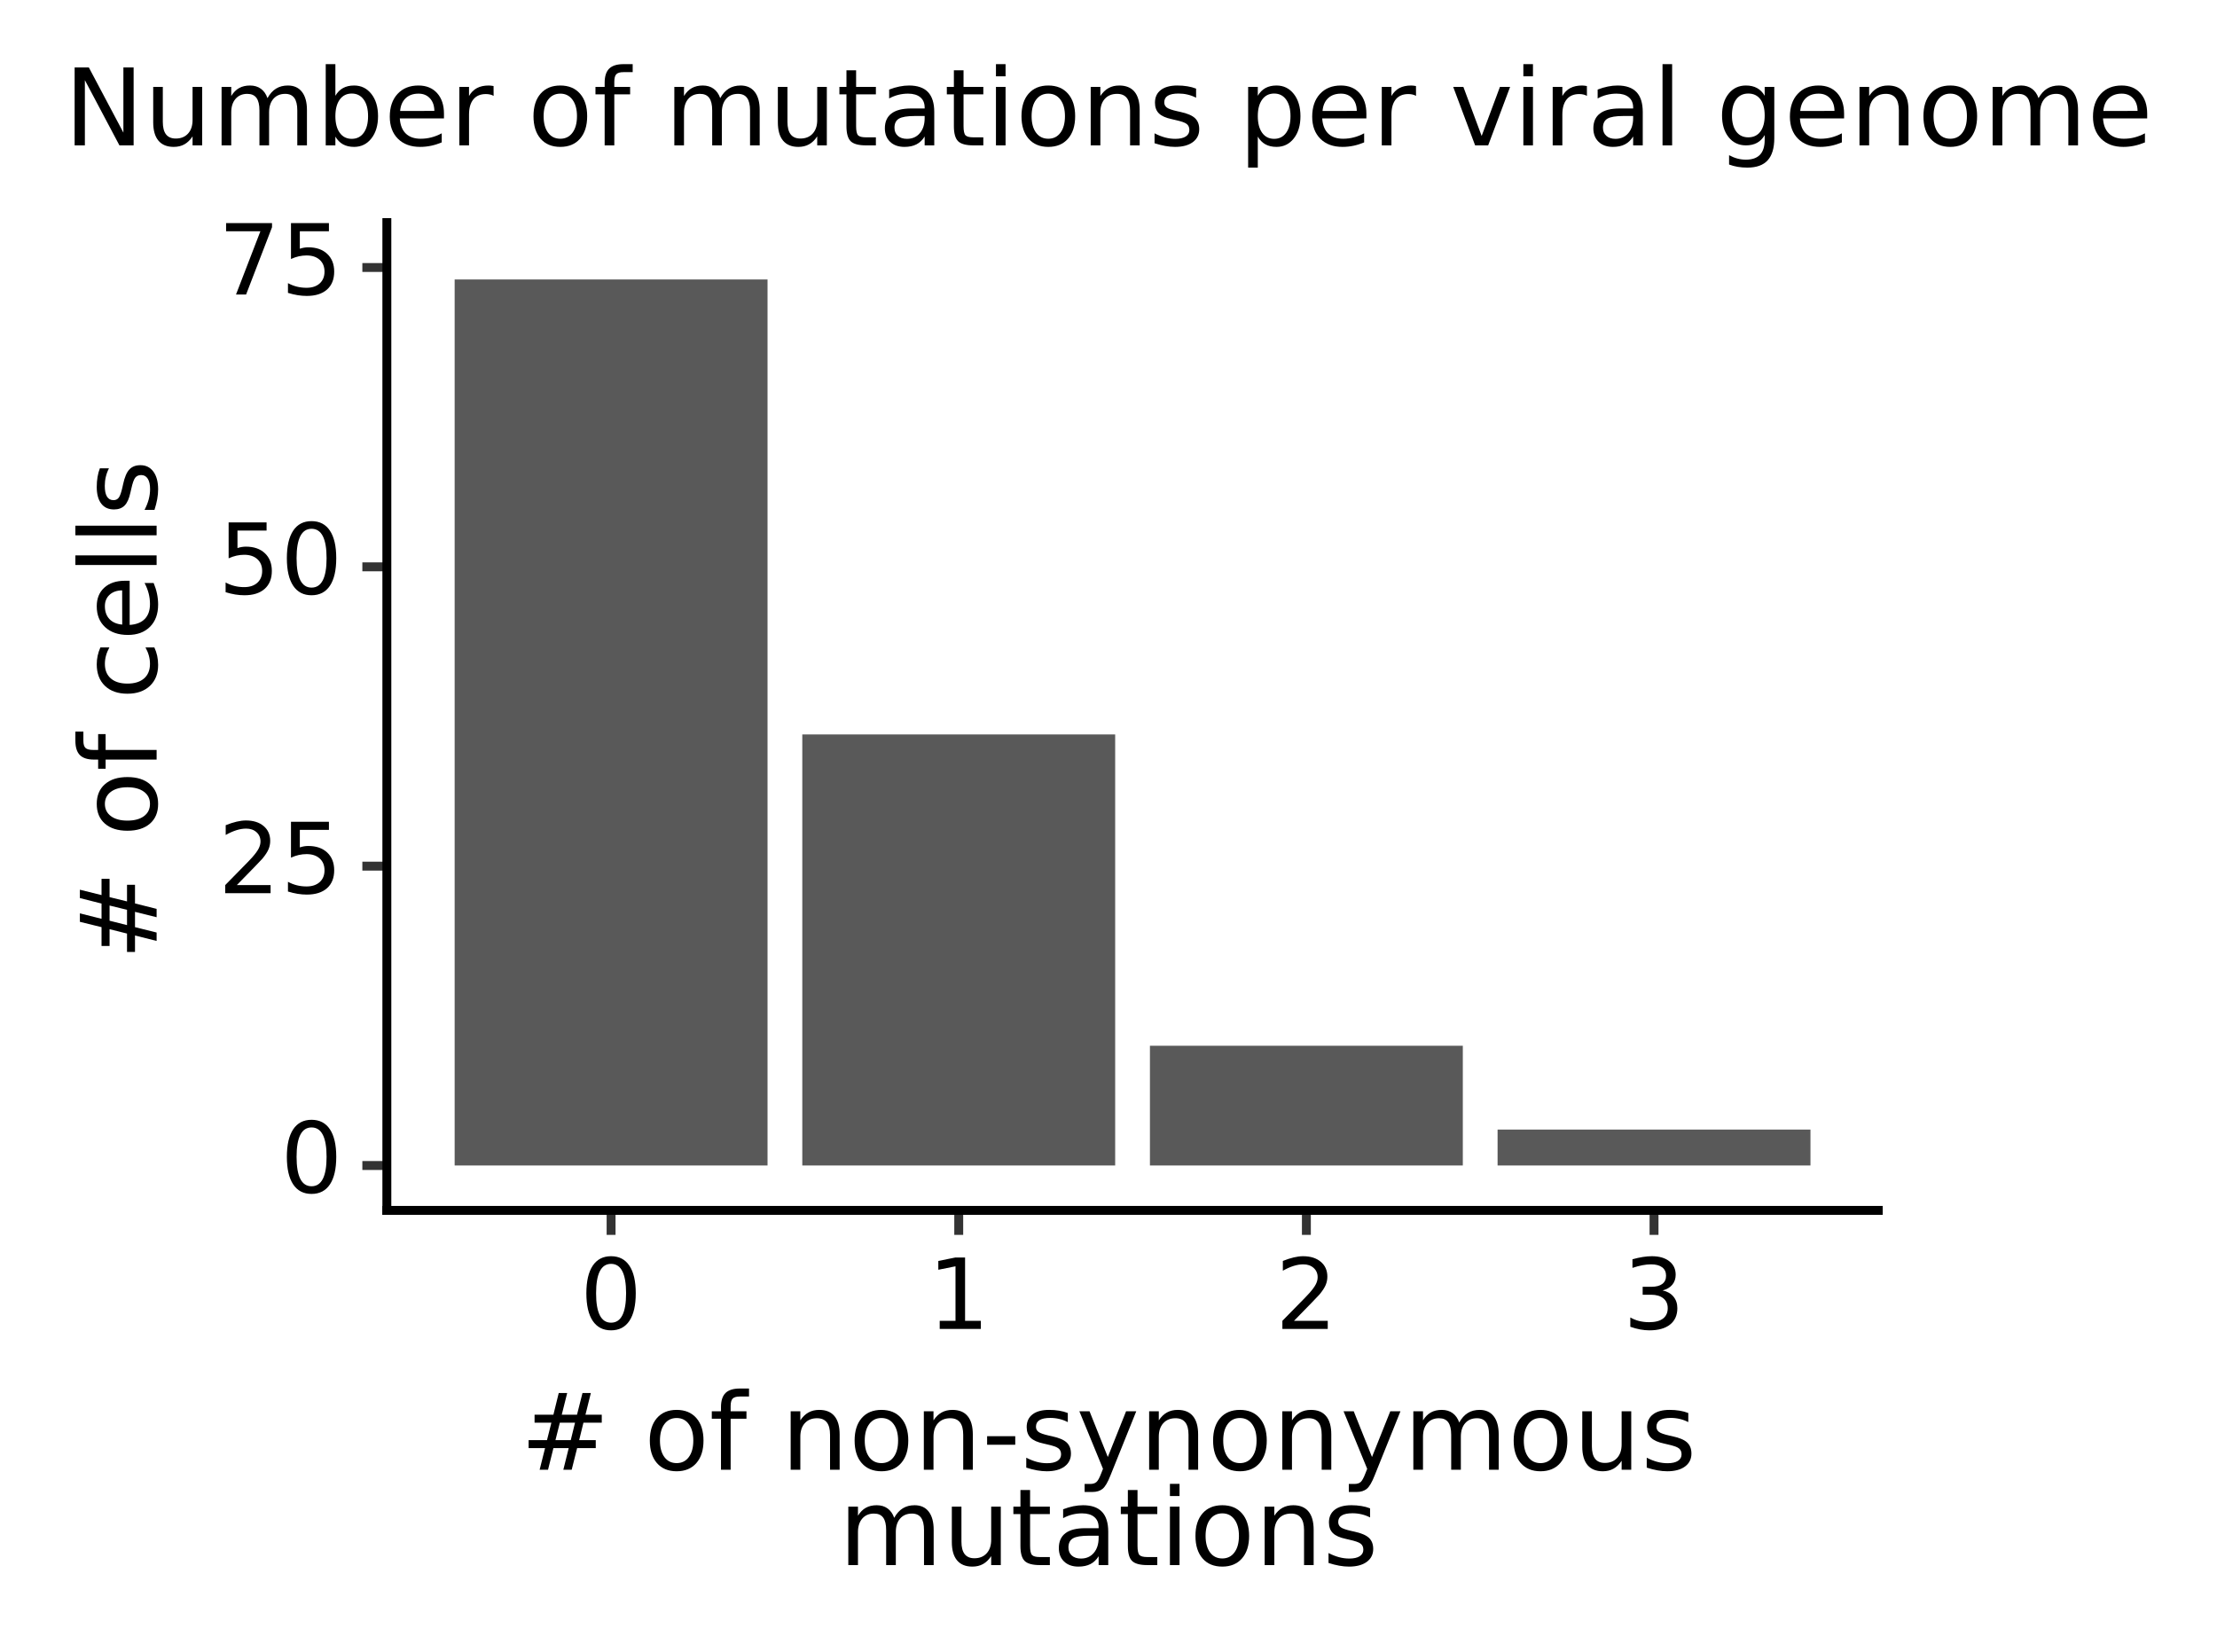
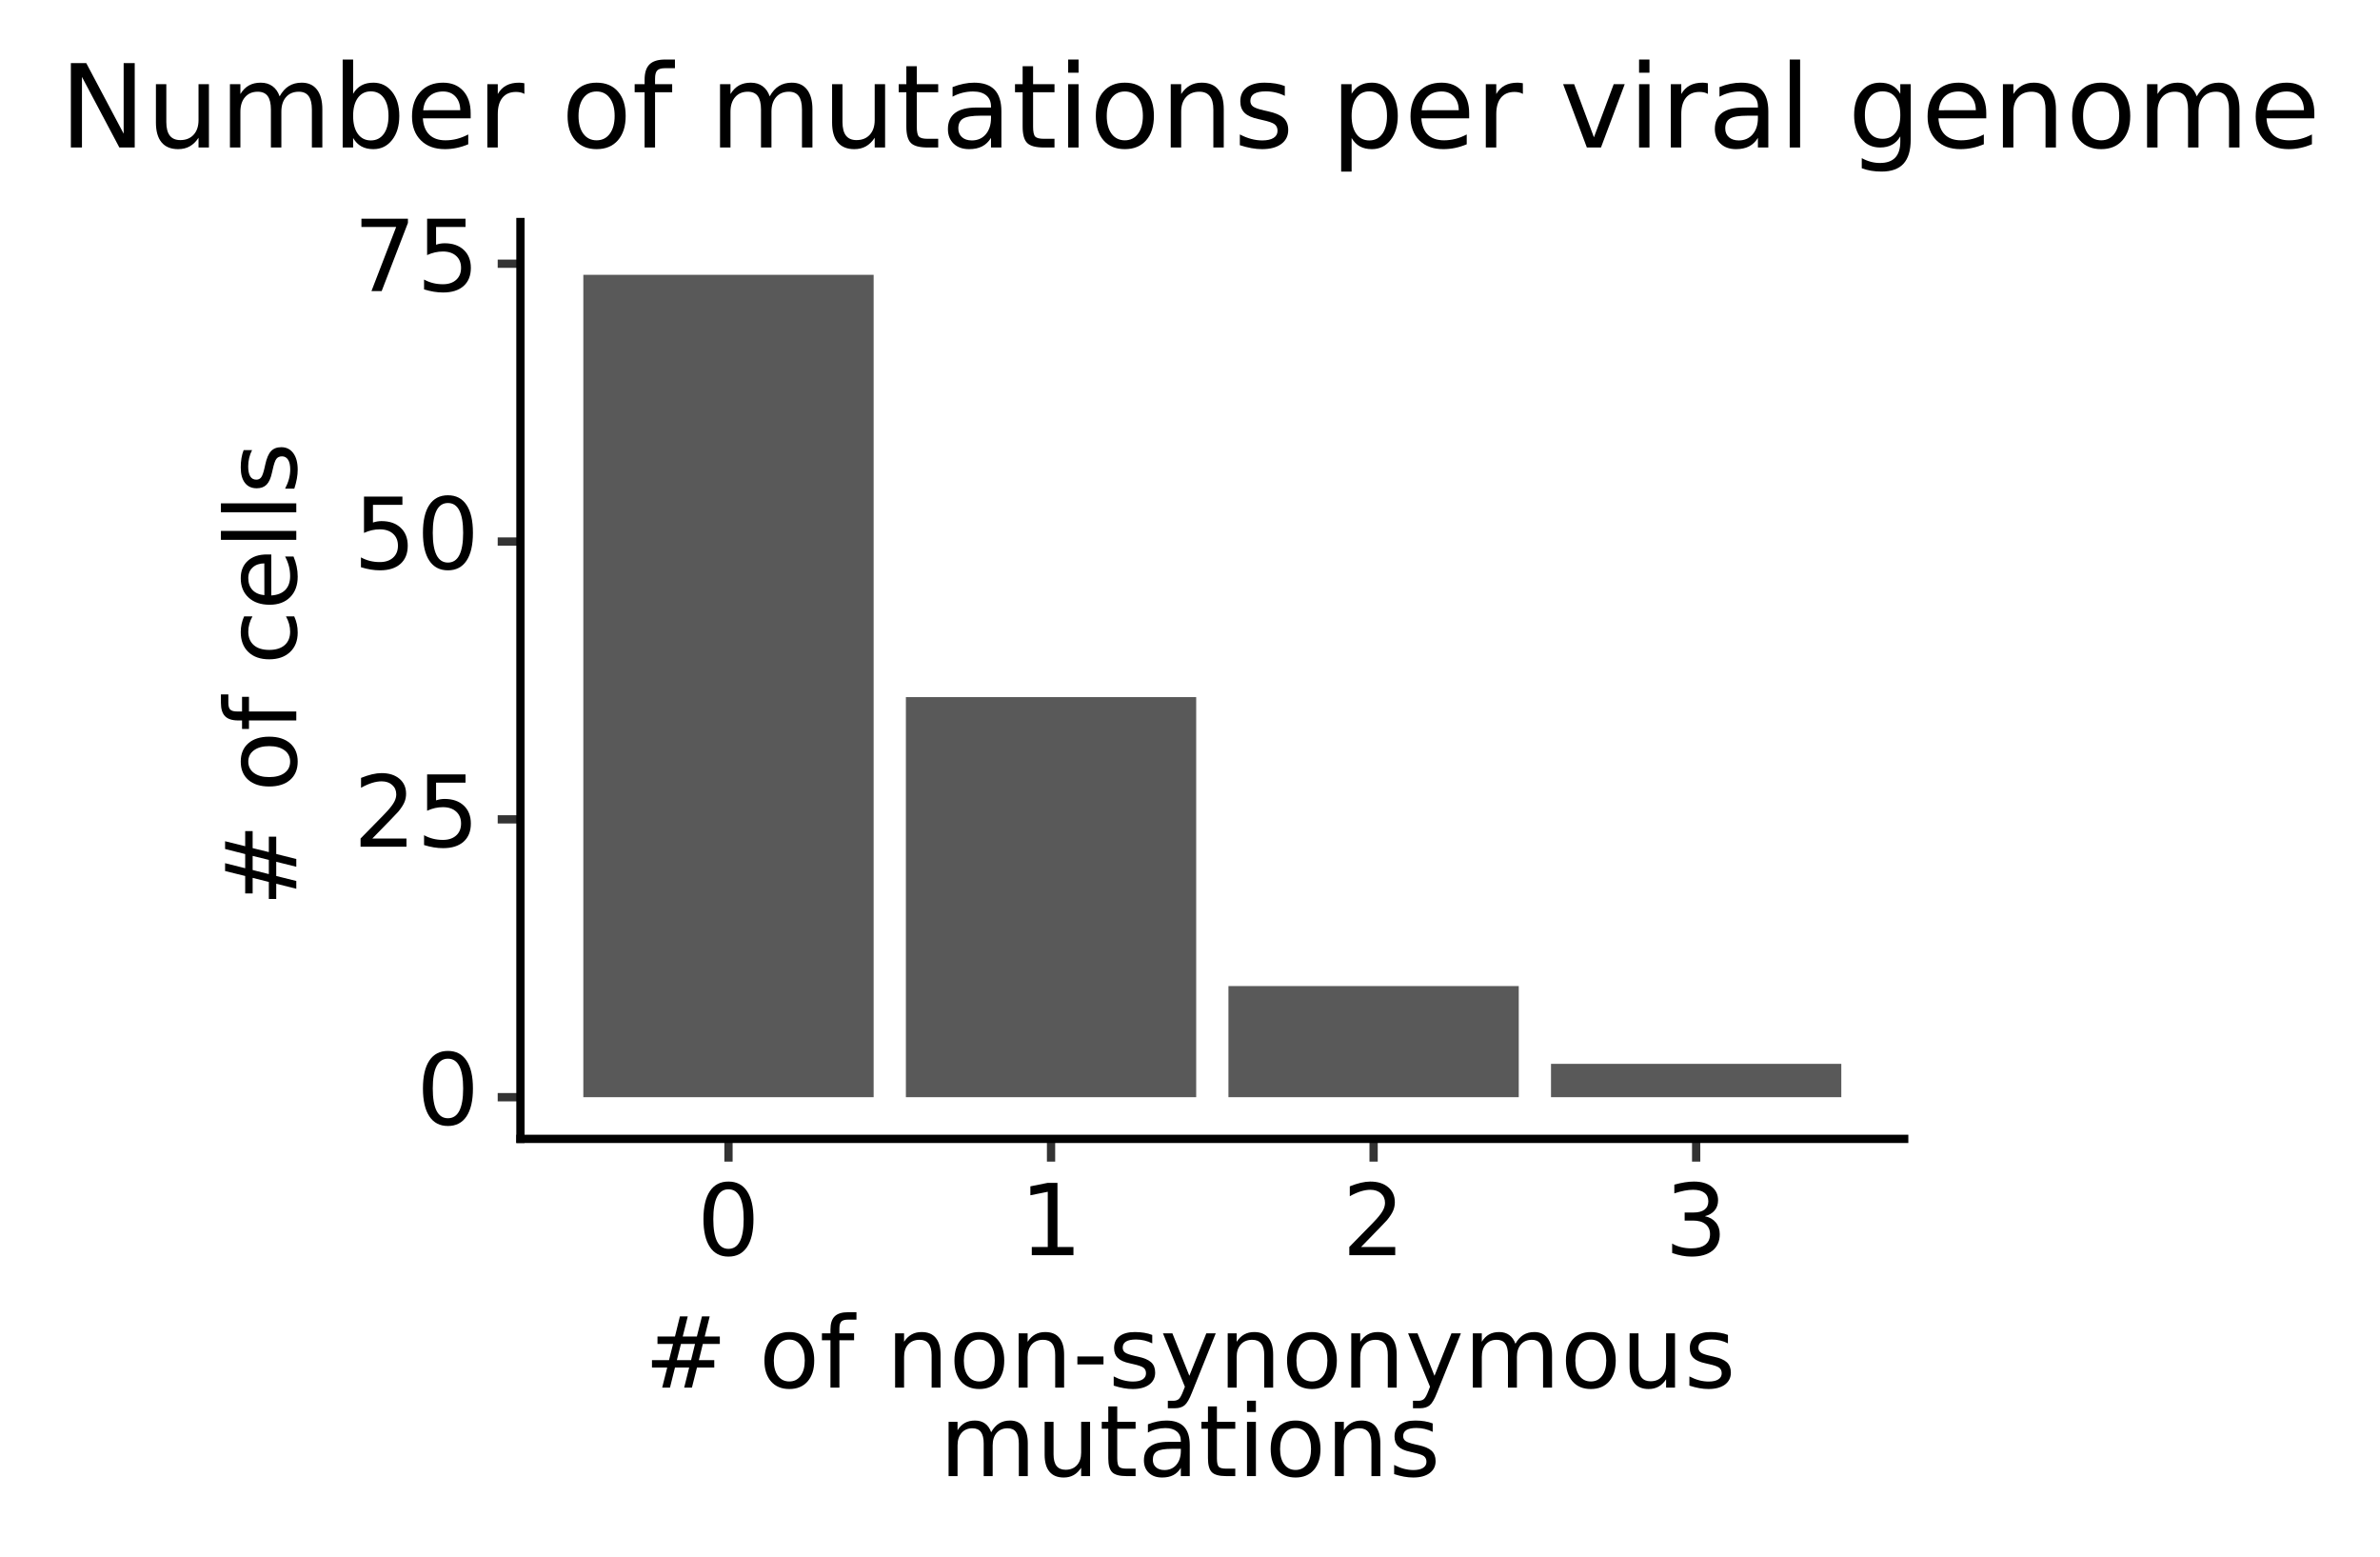
- <svg xmlns="http://www.w3.org/2000/svg" xmlns:xlink="http://www.w3.org/1999/xlink" width="248.844pt" height="185.378pt" viewBox="0 0 248.844 185.378" version="1.1">
+ <svg xmlns="http://www.w3.org/2000/svg" xmlns:xlink="http://www.w3.org/1999/xlink" width="287.918pt" height="188.211pt" viewBox="0 0 287.918 188.211" version="1.1">
  <defs>
    <style type="text/css">*{stroke-linejoin: round; stroke-linecap: butt}</style>
  </defs>
  <g id="figure_1">
    <g id="patch_1">
-       <path d="M 0 185.378  L 248.844 185.378  L 248.844 0  L 0 0  z " style="fill: #ffffff; stroke: #ffffff; stroke-linejoin: miter" />
+       <path d="M 0 188.211  L 287.918 188.211  L 287.918 0  L 0 0  z " style="fill: #ffffff; stroke: #ffffff; stroke-linejoin: miter" />
    </g>
    <g id="axes_1">
      <g id="patch_2">
-         <path d="M 43.422 135.867  L 210.822 135.867  L 210.822 24.987  L 43.422 24.987  z " style="fill: #ffffff" />
+         <path d="M 62.959 137.731  L 230.359 137.731  L 230.359 26.851  L 62.959 26.851  z " style="fill: #ffffff" />
      </g>
      <g id="matplotlib.axis_1">
        <g id="xtick_1">
          <g id="line2d_1">
-             <path d="M 68.591 135.867  " style="fill: none; stroke: #000000; stroke-width: 1.5" />
-             <defs>
-               <path id="m8688c0083e" d="M 0 0  L 0 2.75  " style="stroke: #333333" />
-             </defs>
-             <g>
-               <use xlink:href="#m8688c0083e" x="68.591" y="135.867" style="stroke: #333333" />
+             <path d="M 88.128 137.731  " style="fill: none; stroke: #000000; stroke-width: 1.5" />
+             <defs>
+               <path id="m1baa51d58d" d="M 0 0  L 0 2.75  " style="stroke: #333333" />
+             </defs>
+             <g>
+               <use xlink:href="#m1baa51d58d" x="88.128" y="137.731" style="stroke: #333333" />
            </g>
          </g>
          <g id="text_1">
-             <g transform="translate(65.09134 149.175)scale(0.11 -0.11)">
+             <g transform="translate(84.31025 151.7993)scale(0.12 -0.12)">
              <defs>
                <path id="DejaVuSans-30" d="M 2034 4250  Q 1547 4250 1301 3770  Q 1056 3291 1056 2328  Q 1056 1369 1301 889  Q 1547 409 2034 409  Q 2525 409 2770 889  Q 3016 1369 3016 2328  Q 3016 3291 2770 3770  Q 2525 4250 2034 4250  z M 2034 4750  Q 2819 4750 3233 4129  Q 3647 3509 3647 2328  Q 3647 1150 3233 529  Q 2819 -91 2034 -91  Q 1250 -91 836 529  Q 422 1150 422 2328  Q 422 3509 836 4129  Q 1250 4750 2034 4750  z " transform="scale(0.015625)" />
              </defs>
              <use xlink:href="#DejaVuSans-30" />
            </g>
          </g>
        </g>
        <g id="xtick_2">
          <g id="line2d_2">
-             <path d="M 107.612 135.867  " style="fill: none; stroke: #000000; stroke-width: 1.5" />
-             <g>
-               <use xlink:href="#m8688c0083e" x="107.612" y="135.867" style="stroke: #333333" />
+             <path d="M 127.149 137.731  " style="fill: none; stroke: #000000; stroke-width: 1.5" />
+             <g>
+               <use xlink:href="#m1baa51d58d" x="127.149" y="137.731" style="stroke: #333333" />
            </g>
          </g>
          <g id="text_2">
-             <g transform="translate(104.1123 149.175)scale(0.11 -0.11)">
+             <g transform="translate(123.3312 151.7993)scale(0.12 -0.12)">
              <defs>
                <path id="DejaVuSans-31" d="M 794 531  L 1825 531  L 1825 4091  L 703 3866  L 703 4441  L 1819 4666  L 2450 4666  L 2450 531  L 3481 531  L 3481 0  L 794 0  L 794 531  z " transform="scale(0.015625)" />
              </defs>
              <use xlink:href="#DejaVuSans-31" />
            </g>
          </g>
        </g>
        <g id="xtick_3">
          <g id="line2d_3">
-             <path d="M 146.633 135.867  " style="fill: none; stroke: #000000; stroke-width: 1.5" />
-             <g>
-               <use xlink:href="#m8688c0083e" x="146.633" y="135.867" style="stroke: #333333" />
+             <path d="M 166.17 137.731  " style="fill: none; stroke: #000000; stroke-width: 1.5" />
+             <g>
+               <use xlink:href="#m1baa51d58d" x="166.17" y="137.731" style="stroke: #333333" />
            </g>
          </g>
          <g id="text_3">
-             <g transform="translate(143.1333 149.175)scale(0.11 -0.11)">
+             <g transform="translate(162.3522 151.7993)scale(0.12 -0.12)">
              <defs>
                <path id="DejaVuSans-32" d="M 1228 531  L 3431 531  L 3431 0  L 469 0  L 469 531  Q 828 903 1448 1529  Q 2069 2156 2228 2338  Q 2531 2678 2651 2914  Q 2772 3150 2772 3378  Q 2772 3750 2511 3984  Q 2250 4219 1831 4219  Q 1534 4219 1204 4116  Q 875 4013 500 3803  L 500 4441  Q 881 4594 1212 4672  Q 1544 4750 1819 4750  Q 2544 4750 2975 4387  Q 3406 4025 3406 3419  Q 3406 3131 3298 2873  Q 3191 2616 2906 2266  Q 2828 2175 2409 1742  Q 1991 1309 1228 531  z " transform="scale(0.015625)" />
              </defs>
              <use xlink:href="#DejaVuSans-32" />
            </g>
          </g>
        </g>
        <g id="xtick_4">
          <g id="line2d_4">
-             <path d="M 185.654 135.867  " style="fill: none; stroke: #000000; stroke-width: 1.5" />
-             <g>
-               <use xlink:href="#m8688c0083e" x="185.654" y="135.867" style="stroke: #333333" />
+             <path d="M 205.191 137.731  " style="fill: none; stroke: #000000; stroke-width: 1.5" />
+             <g>
+               <use xlink:href="#m1baa51d58d" x="205.191" y="137.731" style="stroke: #333333" />
            </g>
          </g>
          <g id="text_4">
-             <g transform="translate(182.1543 149.175)scale(0.11 -0.11)">
+             <g transform="translate(201.3732 151.7993)scale(0.12 -0.12)">
              <defs>
                <path id="DejaVuSans-33" d="M 2597 2516  Q 3050 2419 3304 2112  Q 3559 1806 3559 1356  Q 3559 666 3084 287  Q 2609 -91 1734 -91  Q 1441 -91 1130 -33  Q 819 25 488 141  L 488 750  Q 750 597 1062 519  Q 1375 441 1716 441  Q 2309 441 2620 675  Q 2931 909 2931 1356  Q 2931 1769 2642 2001  Q 2353 2234 1838 2234  L 1294 2234  L 1294 2753  L 1863 2753  Q 2328 2753 2575 2939  Q 2822 3125 2822 3475  Q 2822 3834 2567 4026  Q 2313 4219 1838 4219  Q 1578 4219 1281 4162  Q 984 4106 628 3988  L 628 4550  Q 988 4650 1302 4700  Q 1616 4750 1894 4750  Q 2613 4750 3031 4423  Q 3450 4097 3450 3541  Q 3450 3153 3228 2886  Q 3006 2619 2597 2516  z " transform="scale(0.015625)" />
              </defs>
              <use xlink:href="#DejaVuSans-33" />
            </g>
          </g>
        </g>
        <g id="xtick_5" />
        <g id="xtick_6" />
        <g id="xtick_7" />
        <g id="xtick_8" />
        <g id="xtick_9" />
        <g id="text_5">
-           <g transform="translate(58.40812 164.9808)scale(0.12 -0.12)">
+           <g transform="translate(77.94516 167.813)scale(0.12 -0.12)">
            <defs>
              <path id="DejaVuSans-23" d="M 3272 2816  L 2363 2816  L 2100 1772  L 3016 1772  L 3272 2816  z M 2803 4594  L 2478 3297  L 3391 3297  L 3719 4594  L 4219 4594  L 3897 3297  L 4872 3297  L 4872 2816  L 3775 2816  L 3519 1772  L 4513 1772  L 4513 1294  L 3397 1294  L 3072 0  L 2572 0  L 2894 1294  L 1978 1294  L 1656 0  L 1153 0  L 1478 1294  L 494 1294  L 494 1772  L 1594 1772  L 1856 2816  L 850 2816  L 850 3297  L 1978 3297  L 2297 4594  L 2803 4594  z " transform="scale(0.015625)" />
              <path id="DejaVuSans-20" transform="scale(0.015625)" />
              <path id="DejaVuSans-6f" d="M 1959 3097  Q 1497 3097 1228 2736  Q 959 2375 959 1747  Q 959 1119 1226 758  Q 1494 397 1959 397  Q 2419 397 2687 759  Q 2956 1122 2956 1747  Q 2956 2369 2687 2733  Q 2419 3097 1959 3097  z M 1959 3584  Q 2709 3584 3137 3096  Q 3566 2609 3566 1747  Q 3566 888 3137 398  Q 2709 -91 1959 -91  Q 1206 -91 779 398  Q 353 888 353 1747  Q 353 2609 779 3096  Q 1206 3584 1959 3584  z " transform="scale(0.015625)" />
              <path id="DejaVuSans-66" d="M 2375 4863  L 2375 4384  L 1825 4384  Q 1516 4384 1395 4259  Q 1275 4134 1275 3809  L 1275 3500  L 2222 3500  L 2222 3053  L 1275 3053  L 1275 0  L 697 0  L 697 3053  L 147 3053  L 147 3500  L 697 3500  L 697 3744  Q 697 4328 969 4595  Q 1241 4863 1831 4863  L 2375 4863  z " transform="scale(0.015625)" />
              <path id="DejaVuSans-6e" d="M 3513 2113  L 3513 0  L 2938 0  L 2938 2094  Q 2938 2591 2744 2837  Q 2550 3084 2163 3084  Q 1697 3084 1428 2787  Q 1159 2491 1159 1978  L 1159 0  L 581 0  L 581 3500  L 1159 3500  L 1159 2956  Q 1366 3272 1645 3428  Q 1925 3584 2291 3584  Q 2894 3584 3203 3211  Q 3513 2838 3513 2113  z " transform="scale(0.015625)" />
              <path id="DejaVuSans-2d" d="M 313 2009  L 1997 2009  L 1997 1497  L 313 1497  L 313 2009  z " transform="scale(0.015625)" />
              <path id="DejaVuSans-73" d="M 2834 3397  L 2834 2853  Q 2591 2978 2328 3040  Q 2066 3103 1784 3103  Q 1356 3103 1142 2972  Q 928 2841 928 2578  Q 928 2378 1081 2264  Q 1234 2150 1697 2047  L 1894 2003  Q 2506 1872 2764 1633  Q 3022 1394 3022 966  Q 3022 478 2636 193  Q 2250 -91 1575 -91  Q 1294 -91 989 -36  Q 684 19 347 128  L 347 722  Q 666 556 975 473  Q 1284 391 1588 391  Q 1994 391 2212 530  Q 2431 669 2431 922  Q 2431 1156 2273 1281  Q 2116 1406 1581 1522  L 1381 1569  Q 847 1681 609 1914  Q 372 2147 372 2553  Q 372 3047 722 3315  Q 1072 3584 1716 3584  Q 2034 3584 2315 3537  Q 2597 3491 2834 3397  z " transform="scale(0.015625)" />
              <path id="DejaVuSans-79" d="M 2059 -325  Q 1816 -950 1584 -1140  Q 1353 -1331 966 -1331  L 506 -1331  L 506 -850  L 844 -850  Q 1081 -850 1212 -737  Q 1344 -625 1503 -206  L 1606 56  L 191 3500  L 800 3500  L 1894 763  L 2988 3500  L 3597 3500  L 2059 -325  z " transform="scale(0.015625)" />
              <path id="DejaVuSans-6d" d="M 3328 2828  Q 3544 3216 3844 3400  Q 4144 3584 4550 3584  Q 5097 3584 5394 3201  Q 5691 2819 5691 2113  L 5691 0  L 5113 0  L 5113 2094  Q 5113 2597 4934 2840  Q 4756 3084 4391 3084  Q 3944 3084 3684 2787  Q 3425 2491 3425 1978  L 3425 0  L 2847 0  L 2847 2094  Q 2847 2600 2669 2842  Q 2491 3084 2119 3084  Q 1678 3084 1418 2786  Q 1159 2488 1159 1978  L 1159 0  L 581 0  L 581 3500  L 1159 3500  L 1159 2956  Q 1356 3278 1631 3431  Q 1906 3584 2284 3584  Q 2666 3584 2933 3390  Q 3200 3197 3328 2828  z " transform="scale(0.015625)" />
              <path id="DejaVuSans-75" d="M 544 1381  L 544 3500  L 1119 3500  L 1119 1403  Q 1119 906 1312 657  Q 1506 409 1894 409  Q 2359 409 2629 706  Q 2900 1003 2900 1516  L 2900 3500  L 3475 3500  L 3475 0  L 2900 0  L 2900 538  Q 2691 219 2414 64  Q 2138 -91 1772 -91  Q 1169 -91 856 284  Q 544 659 544 1381  z M 1991 3584  L 1991 3584  z " transform="scale(0.015625)" />
            </defs>
            <use xlink:href="#DejaVuSans-23" />
            <use xlink:href="#DejaVuSans-20" x="83.789" />
            <use xlink:href="#DejaVuSans-6f" x="115.576" />
            <use xlink:href="#DejaVuSans-66" x="176.758" />
            <use xlink:href="#DejaVuSans-20" x="211.963" />
            <use xlink:href="#DejaVuSans-6e" x="243.75" />
            <use xlink:href="#DejaVuSans-6f" x="307.129" />
            <use xlink:href="#DejaVuSans-6e" x="368.311" />
            <use xlink:href="#DejaVuSans-2d" x="431.689" />
            <use xlink:href="#DejaVuSans-73" x="467.773" />
            <use xlink:href="#DejaVuSans-79" x="519.873" />
            <use xlink:href="#DejaVuSans-6e" x="579.053" />
            <use xlink:href="#DejaVuSans-6f" x="642.432" />
            <use xlink:href="#DejaVuSans-6e" x="703.613" />
            <use xlink:href="#DejaVuSans-79" x="766.992" />
            <use xlink:href="#DejaVuSans-6d" x="826.172" />
            <use xlink:href="#DejaVuSans-6f" x="923.584" />
            <use xlink:href="#DejaVuSans-75" x="984.766" />
            <use xlink:href="#DejaVuSans-73" x="1048.145" />
          </g>
-           <g transform="translate(94.12781 175.6827)scale(0.12 -0.12)">
+           <g transform="translate(113.6648 178.515)scale(0.12 -0.12)">
            <defs>
              <path id="DejaVuSans-74" d="M 1172 4494  L 1172 3500  L 2356 3500  L 2356 3053  L 1172 3053  L 1172 1153  Q 1172 725 1289 603  Q 1406 481 1766 481  L 2356 481  L 2356 0  L 1766 0  Q 1100 0 847 248  Q 594 497 594 1153  L 594 3053  L 172 3053  L 172 3500  L 594 3500  L 594 4494  L 1172 4494  z " transform="scale(0.015625)" />
              <path id="DejaVuSans-61" d="M 2194 1759  Q 1497 1759 1228 1600  Q 959 1441 959 1056  Q 959 750 1161 570  Q 1363 391 1709 391  Q 2188 391 2477 730  Q 2766 1069 2766 1631  L 2766 1759  L 2194 1759  z M 3341 1997  L 3341 0  L 2766 0  L 2766 531  Q 2569 213 2275 61  Q 1981 -91 1556 -91  Q 1019 -91 701 211  Q 384 513 384 1019  Q 384 1609 779 1909  Q 1175 2209 1959 2209  L 2766 2209  L 2766 2266  Q 2766 2663 2505 2880  Q 2244 3097 1772 3097  Q 1472 3097 1187 3025  Q 903 2953 641 2809  L 641 3341  Q 956 3463 1253 3523  Q 1550 3584 1831 3584  Q 2591 3584 2966 3190  Q 3341 2797 3341 1997  z " transform="scale(0.015625)" />
              <path id="DejaVuSans-69" d="M 603 3500  L 1178 3500  L 1178 0  L 603 0  L 603 3500  z M 603 4863  L 1178 4863  L 1178 4134  L 603 4134  L 603 4863  z " transform="scale(0.015625)" />
            </defs>
            <use xlink:href="#DejaVuSans-6d" />
            <use xlink:href="#DejaVuSans-75" x="97.412" />
            <use xlink:href="#DejaVuSans-74" x="160.791" />
            <use xlink:href="#DejaVuSans-61" x="200" />
            <use xlink:href="#DejaVuSans-74" x="261.279" />
            <use xlink:href="#DejaVuSans-69" x="300.488" />
            <use xlink:href="#DejaVuSans-6f" x="328.271" />
            <use xlink:href="#DejaVuSans-6e" x="389.453" />
            <use xlink:href="#DejaVuSans-73" x="452.832" />
          </g>
        </g>
      </g>
      <g id="matplotlib.axis_2">
        <g id="ytick_1">
          <g id="line2d_5">
-             <path d="M 43.422 130.827  " style="fill: none; stroke: #000000; stroke-width: 1.5" />
-             <defs>
-               <path id="maac2b95f89" d="M 0 0  L -2.75 0  " style="stroke: #333333" />
-             </defs>
-             <g>
-               <use xlink:href="#maac2b95f89" x="43.422" y="130.827" style="stroke: #333333" />
+             <path d="M 62.959 132.691  " style="fill: none; stroke: #000000; stroke-width: 1.5" />
+             <defs>
+               <path id="mdcc456949e" d="M 0 0  L -2.75 0  " style="stroke: #333333" />
+             </defs>
+             <g>
+               <use xlink:href="#mdcc456949e" x="62.959" y="132.691" style="stroke: #333333" />
            </g>
          </g>
          <g id="text_6">
-             <g transform="translate(31.47344 133.862)scale(0.11 -0.11)">
+             <g transform="translate(50.37422 136.0024)scale(0.12 -0.12)">
              <use xlink:href="#DejaVuSans-30" />
            </g>
          </g>
        </g>
        <g id="ytick_2">
          <g id="line2d_6">
-             <path d="M 43.422 97.227  " style="fill: none; stroke: #000000; stroke-width: 1.5" />
-             <g>
-               <use xlink:href="#maac2b95f89" x="43.422" y="97.227" style="stroke: #333333" />
+             <path d="M 62.959 99.091  " style="fill: none; stroke: #000000; stroke-width: 1.5" />
+             <g>
+               <use xlink:href="#mdcc456949e" x="62.959" y="99.091" style="stroke: #333333" />
            </g>
          </g>
          <g id="text_7">
-             <g transform="translate(24.47469 100.262)scale(0.11 -0.11)">
+             <g transform="translate(42.73922 102.4024)scale(0.12 -0.12)">
              <defs>
                <path id="DejaVuSans-35" d="M 691 4666  L 3169 4666  L 3169 4134  L 1269 4134  L 1269 2991  Q 1406 3038 1543 3061  Q 1681 3084 1819 3084  Q 2600 3084 3056 2656  Q 3513 2228 3513 1497  Q 3513 744 3044 326  Q 2575 -91 1722 -91  Q 1428 -91 1123 -41  Q 819 9 494 109  L 494 744  Q 775 591 1075 516  Q 1375 441 1709 441  Q 2250 441 2565 725  Q 2881 1009 2881 1497  Q 2881 1984 2565 2268  Q 2250 2553 1709 2553  Q 1456 2553 1204 2497  Q 953 2441 691 2322  L 691 4666  z " transform="scale(0.015625)" />
              </defs>
              <use xlink:href="#DejaVuSans-32" />
              <use xlink:href="#DejaVuSans-35" x="63.623" />
            </g>
          </g>
        </g>
        <g id="ytick_3">
          <g id="line2d_7">
-             <path d="M 43.422 63.627  " style="fill: none; stroke: #000000; stroke-width: 1.5" />
-             <g>
-               <use xlink:href="#maac2b95f89" x="43.422" y="63.627" style="stroke: #333333" />
+             <path d="M 62.959 65.491  " style="fill: none; stroke: #000000; stroke-width: 1.5" />
+             <g>
+               <use xlink:href="#mdcc456949e" x="62.959" y="65.491" style="stroke: #333333" />
            </g>
          </g>
          <g id="text_8">
-             <g transform="translate(24.47469 66.66201)scale(0.11 -0.11)">
+             <g transform="translate(42.73922 68.8024)scale(0.12 -0.12)">
              <use xlink:href="#DejaVuSans-35" />
              <use xlink:href="#DejaVuSans-30" x="63.623" />
            </g>
          </g>
        </g>
        <g id="ytick_4">
          <g id="line2d_8">
-             <path d="M 43.422 30.027  " style="fill: none; stroke: #000000; stroke-width: 1.5" />
-             <g>
-               <use xlink:href="#maac2b95f89" x="43.422" y="30.027" style="stroke: #333333" />
+             <path d="M 62.959 31.891  " style="fill: none; stroke: #000000; stroke-width: 1.5" />
+             <g>
+               <use xlink:href="#mdcc456949e" x="62.959" y="31.891" style="stroke: #333333" />
            </g>
          </g>
          <g id="text_9">
-             <g transform="translate(24.47469 33.06201)scale(0.11 -0.11)">
+             <g transform="translate(42.73922 35.2024)scale(0.12 -0.12)">
              <defs>
                <path id="DejaVuSans-37" d="M 525 4666  L 3525 4666  L 3525 4397  L 1831 0  L 1172 0  L 2766 4134  L 525 4134  L 525 4666  z " transform="scale(0.015625)" />
              </defs>
              <use xlink:href="#DejaVuSans-37" />
              <use xlink:href="#DejaVuSans-35" x="63.623" />
            </g>
          </g>
        </g>
        <g id="ytick_5" />
        <g id="ytick_6" />
        <g id="ytick_7" />
        <g id="text_10">
-           <g transform="translate(17.57906 107.782)rotate(-90)scale(0.12 -0.12)">
+           <g transform="translate(35.84359 109.6465)rotate(-90)scale(0.12 -0.12)">
            <defs>
              <path id="DejaVuSans-63" d="M 3122 3366  L 3122 2828  Q 2878 2963 2633 3030  Q 2388 3097 2138 3097  Q 1578 3097 1268 2742  Q 959 2388 959 1747  Q 959 1106 1268 751  Q 1578 397 2138 397  Q 2388 397 2633 464  Q 2878 531 3122 666  L 3122 134  Q 2881 22 2623 -34  Q 2366 -91 2075 -91  Q 1284 -91 818 406  Q 353 903 353 1747  Q 353 2603 823 3093  Q 1294 3584 2113 3584  Q 2378 3584 2631 3529  Q 2884 3475 3122 3366  z " transform="scale(0.015625)" />
              <path id="DejaVuSans-65" d="M 3597 1894  L 3597 1613  L 953 1613  Q 991 1019 1311 708  Q 1631 397 2203 397  Q 2534 397 2845 478  Q 3156 559 3463 722  L 3463 178  Q 3153 47 2828 -22  Q 2503 -91 2169 -91  Q 1331 -91 842 396  Q 353 884 353 1716  Q 353 2575 817 3079  Q 1281 3584 2069 3584  Q 2775 3584 3186 3129  Q 3597 2675 3597 1894  z M 3022 2063  Q 3016 2534 2758 2815  Q 2500 3097 2075 3097  Q 1594 3097 1305 2825  Q 1016 2553 972 2059  L 3022 2063  z " transform="scale(0.015625)" />
              <path id="DejaVuSans-6c" d="M 603 4863  L 1178 4863  L 1178 0  L 603 0  L 603 4863  z " transform="scale(0.015625)" />
            </defs>
            <use xlink:href="#DejaVuSans-23" />
            <use xlink:href="#DejaVuSans-20" x="83.789" />
            <use xlink:href="#DejaVuSans-6f" x="115.576" />
            <use xlink:href="#DejaVuSans-66" x="176.758" />
            <use xlink:href="#DejaVuSans-20" x="211.963" />
            <use xlink:href="#DejaVuSans-63" x="243.75" />
            <use xlink:href="#DejaVuSans-65" x="298.73" />
            <use xlink:href="#DejaVuSans-6c" x="360.254" />
            <use xlink:href="#DejaVuSans-6c" x="388.037" />
            <use xlink:href="#DejaVuSans-73" x="415.82" />
          </g>
        </g>
      </g>
      <g id="PolyCollection_1">
-         <path d="M 51.031 130.827  L 51.031 31.371  L 86.15 31.371  L 86.15 130.827  z " clip-path="url(#p9ee04db677)" style="fill: #595959" />
-         <path d="M 90.052 130.827  L 90.052 82.443  L 125.171 82.443  L 125.171 130.827  z " clip-path="url(#p9ee04db677)" style="fill: #595959" />
-         <path d="M 129.073 130.827  L 129.073 117.387  L 164.192 117.387  L 164.192 130.827  z " clip-path="url(#p9ee04db677)" style="fill: #595959" />
-         <path d="M 168.094 130.827  L 168.094 126.795  L 203.213 126.795  L 203.213 130.827  z " clip-path="url(#p9ee04db677)" style="fill: #595959" />
+         <path d="M 70.568 132.691  L 70.568 33.235  L 105.687 33.235  L 105.687 132.691  z " clip-path="url(#p2a9ca54c2d)" style="fill: #595959" />
+         <path d="M 109.589 132.691  L 109.589 84.307  L 144.708 84.307  L 144.708 132.691  z " clip-path="url(#p2a9ca54c2d)" style="fill: #595959" />
+         <path d="M 148.61 132.691  L 148.61 119.251  L 183.729 119.251  L 183.729 132.691  z " clip-path="url(#p2a9ca54c2d)" style="fill: #595959" />
+         <path d="M 187.631 132.691  L 187.631 128.659  L 222.75 128.659  L 222.75 132.691  z " clip-path="url(#p2a9ca54c2d)" style="fill: #595959" />
      </g>
      <g id="patch_3">
-         <path d="M 43.422 135.867  L 43.422 24.987  " style="fill: none; stroke: #000000; stroke-linejoin: miter; stroke-linecap: square" />
+         <path d="M 62.959 137.731  L 62.959 26.851  " style="fill: none; stroke: #000000; stroke-linejoin: miter; stroke-linecap: square" />
      </g>
      <g id="patch_4">
-         <path d="M 43.422 135.867  L 210.822 135.867  " style="fill: none; stroke: #000000; stroke-linejoin: miter; stroke-linecap: square" />
+         <path d="M 62.959 137.731  L 230.359 137.731  " style="fill: none; stroke: #000000; stroke-linejoin: miter; stroke-linecap: square" />
      </g>
    </g>
    <g id="text_11">
-       <g transform="translate(7.2 16.31812)scale(0.12 -0.12)">
+       <g transform="translate(7.2 17.83781)scale(0.14 -0.14)">
        <defs>
          <path id="DejaVuSans-4e" d="M 628 4666  L 1478 4666  L 3547 763  L 3547 4666  L 4159 4666  L 4159 0  L 3309 0  L 1241 3903  L 1241 0  L 628 0  L 628 4666  z " transform="scale(0.015625)" />
          <path id="DejaVuSans-62" d="M 3116 1747  Q 3116 2381 2855 2742  Q 2594 3103 2138 3103  Q 1681 3103 1420 2742  Q 1159 2381 1159 1747  Q 1159 1113 1420 752  Q 1681 391 2138 391  Q 2594 391 2855 752  Q 3116 1113 3116 1747  z M 1159 2969  Q 1341 3281 1617 3432  Q 1894 3584 2278 3584  Q 2916 3584 3314 3078  Q 3713 2572 3713 1747  Q 3713 922 3314 415  Q 2916 -91 2278 -91  Q 1894 -91 1617 61  Q 1341 213 1159 525  L 1159 0  L 581 0  L 581 4863  L 1159 4863  L 1159 2969  z " transform="scale(0.015625)" />
          <path id="DejaVuSans-72" d="M 2631 2963  Q 2534 3019 2420 3045  Q 2306 3072 2169 3072  Q 1681 3072 1420 2755  Q 1159 2438 1159 1844  L 1159 0  L 581 0  L 581 3500  L 1159 3500  L 1159 2956  Q 1341 3275 1631 3429  Q 1922 3584 2338 3584  Q 2397 3584 2469 3576  Q 2541 3569 2628 3553  L 2631 2963  z " transform="scale(0.015625)" />
          <path id="DejaVuSans-70" d="M 1159 525  L 1159 -1331  L 581 -1331  L 581 3500  L 1159 3500  L 1159 2969  Q 1341 3281 1617 3432  Q 1894 3584 2278 3584  Q 2916 3584 3314 3078  Q 3713 2572 3713 1747  Q 3713 922 3314 415  Q 2916 -91 2278 -91  Q 1894 -91 1617 61  Q 1341 213 1159 525  z M 3116 1747  Q 3116 2381 2855 2742  Q 2594 3103 2138 3103  Q 1681 3103 1420 2742  Q 1159 2381 1159 1747  Q 1159 1113 1420 752  Q 1681 391 2138 391  Q 2594 391 2855 752  Q 3116 1113 3116 1747  z " transform="scale(0.015625)" />
          <path id="DejaVuSans-76" d="M 191 3500  L 800 3500  L 1894 563  L 2988 3500  L 3597 3500  L 2284 0  L 1503 0  L 191 3500  z " transform="scale(0.015625)" />
          <path id="DejaVuSans-67" d="M 2906 1791  Q 2906 2416 2648 2759  Q 2391 3103 1925 3103  Q 1463 3103 1205 2759  Q 947 2416 947 1791  Q 947 1169 1205 825  Q 1463 481 1925 481  Q 2391 481 2648 825  Q 2906 1169 2906 1791  z M 3481 434  Q 3481 -459 3084 -895  Q 2688 -1331 1869 -1331  Q 1566 -1331 1297 -1286  Q 1028 -1241 775 -1147  L 775 -588  Q 1028 -725 1275 -790  Q 1522 -856 1778 -856  Q 2344 -856 2625 -561  Q 2906 -266 2906 331  L 2906 616  Q 2728 306 2450 153  Q 2172 0 1784 0  Q 1141 0 747 490  Q 353 981 353 1791  Q 353 2603 747 3093  Q 1141 3584 1784 3584  Q 2172 3584 2450 3431  Q 2728 3278 2906 2969  L 2906 3500  L 3481 3500  L 3481 434  z " transform="scale(0.015625)" />
        </defs>
        <use xlink:href="#DejaVuSans-4e" />
        <use xlink:href="#DejaVuSans-75" x="74.805" />
        <use xlink:href="#DejaVuSans-6d" x="138.184" />
        <use xlink:href="#DejaVuSans-62" x="235.596" />
        <use xlink:href="#DejaVuSans-65" x="299.072" />
        <use xlink:href="#DejaVuSans-72" x="360.596" />
        <use xlink:href="#DejaVuSans-20" x="401.709" />
        <use xlink:href="#DejaVuSans-6f" x="433.496" />
        <use xlink:href="#DejaVuSans-66" x="494.678" />
        <use xlink:href="#DejaVuSans-20" x="529.883" />
        <use xlink:href="#DejaVuSans-6d" x="561.67" />
        <use xlink:href="#DejaVuSans-75" x="659.082" />
        <use xlink:href="#DejaVuSans-74" x="722.461" />
        <use xlink:href="#DejaVuSans-61" x="761.67" />
        <use xlink:href="#DejaVuSans-74" x="822.949" />
        <use xlink:href="#DejaVuSans-69" x="862.158" />
        <use xlink:href="#DejaVuSans-6f" x="889.941" />
        <use xlink:href="#DejaVuSans-6e" x="951.123" />
        <use xlink:href="#DejaVuSans-73" x="1014.502" />
        <use xlink:href="#DejaVuSans-20" x="1066.602" />
        <use xlink:href="#DejaVuSans-70" x="1098.389" />
        <use xlink:href="#DejaVuSans-65" x="1161.865" />
        <use xlink:href="#DejaVuSans-72" x="1223.389" />
        <use xlink:href="#DejaVuSans-20" x="1264.502" />
        <use xlink:href="#DejaVuSans-76" x="1296.289" />
        <use xlink:href="#DejaVuSans-69" x="1355.469" />
        <use xlink:href="#DejaVuSans-72" x="1383.252" />
        <use xlink:href="#DejaVuSans-61" x="1424.365" />
        <use xlink:href="#DejaVuSans-6c" x="1485.645" />
        <use xlink:href="#DejaVuSans-20" x="1513.428" />
        <use xlink:href="#DejaVuSans-67" x="1545.215" />
        <use xlink:href="#DejaVuSans-65" x="1608.691" />
        <use xlink:href="#DejaVuSans-6e" x="1670.215" />
        <use xlink:href="#DejaVuSans-6f" x="1733.594" />
        <use xlink:href="#DejaVuSans-6d" x="1794.775" />
        <use xlink:href="#DejaVuSans-65" x="1892.188" />
      </g>
    </g>
  </g>
  <defs>
-     <clipPath id="p9ee04db677">
-       <rect x="43.422" y="24.987" width="167.4" height="110.88" />
+     <clipPath id="p2a9ca54c2d">
+       <rect x="62.959" y="26.851" width="167.4" height="110.88" />
    </clipPath>
  </defs>
</svg>
